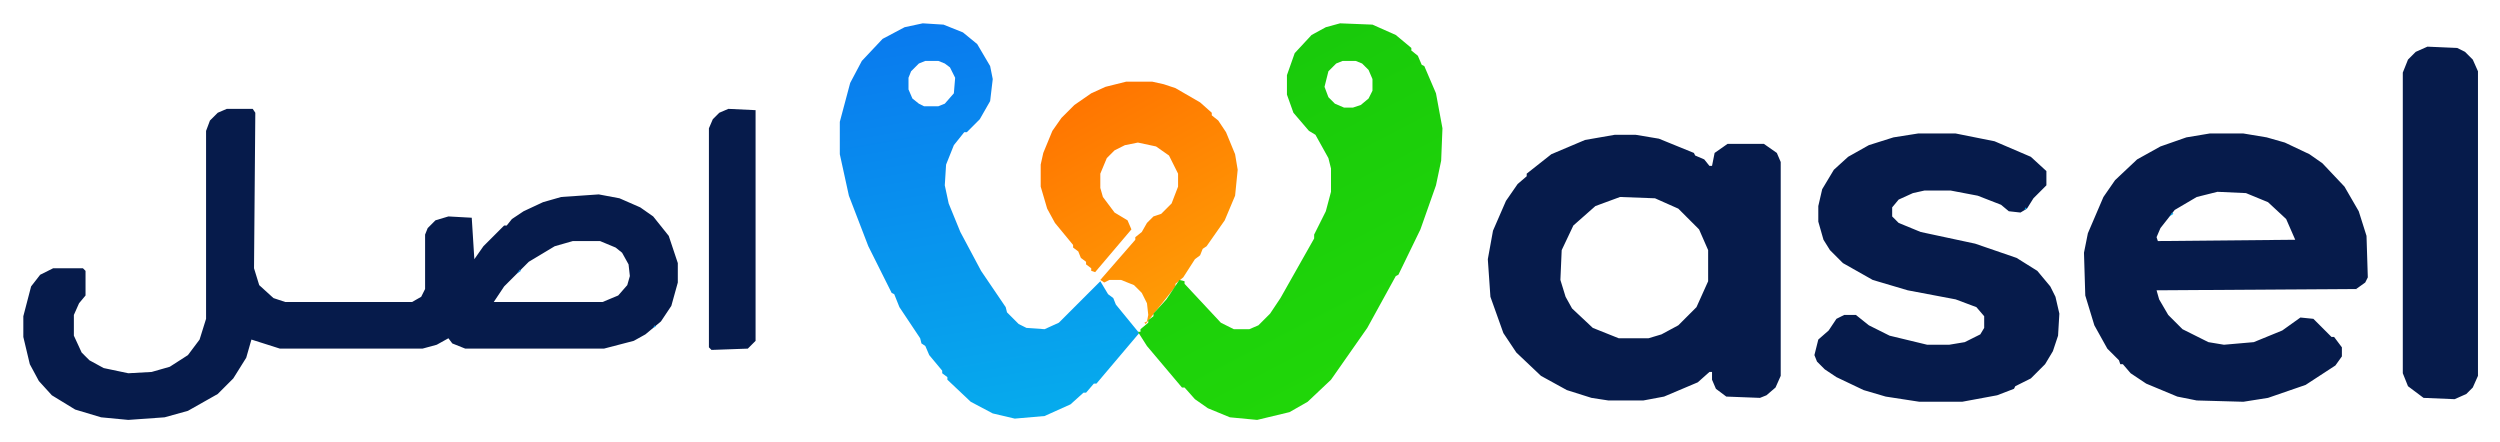
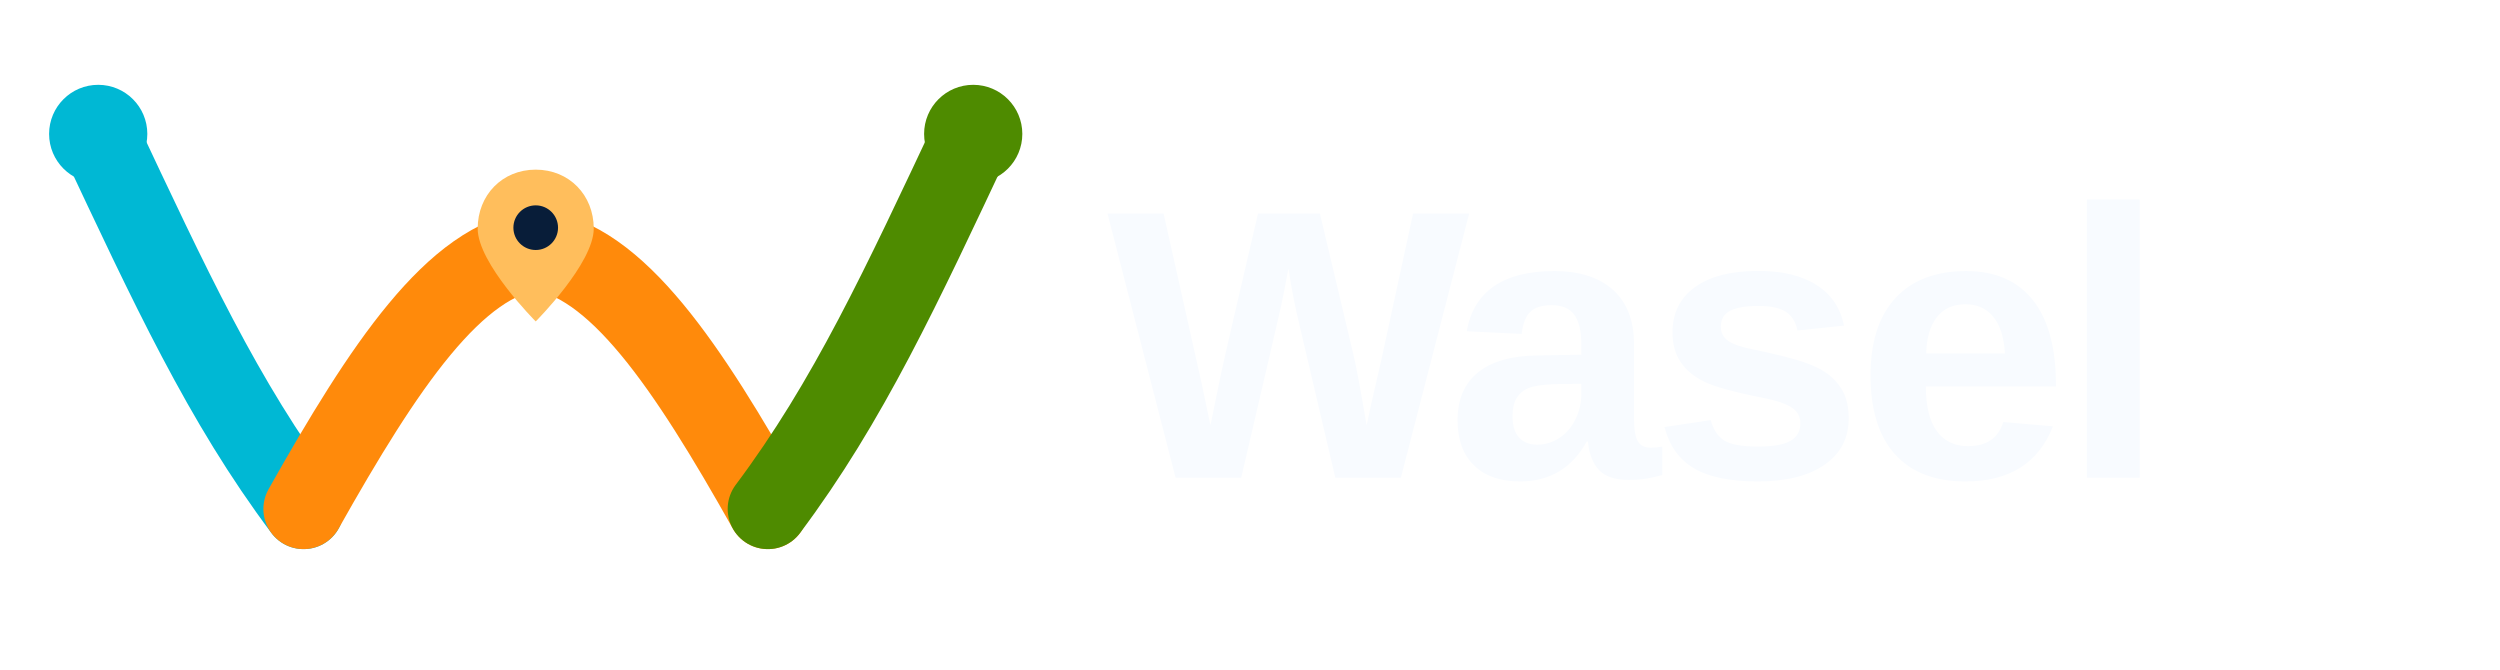
- <svg xmlns="http://www.w3.org/2000/svg" viewBox="109 152 1929 341" role="img" aria-labelledby="title desc">
-   <defs>
-     <linearGradient id="blue" x1="0" y1="0" x2="0.72" y2="1">
-       <stop stop-color="#0A72EE" />
-       <stop offset="1" stop-color="#05B9ED" />
-     </linearGradient>
-     <linearGradient id="orange" x1="0.25" y1="0" x2="0.7" y2="1">
-       <stop stop-color="#FF7300" />
-       <stop offset="1" stop-color="#FF9F06" />
-     </linearGradient>
-     <linearGradient id="green" x1="0.35" y1="0" x2="0.75" y2="1">
-       <stop stop-color="#18C80B" />
-       <stop offset="1" stop-color="#21D809" />
-     </linearGradient>
-   </defs>
-   <path fill="#061B4B" fill-rule="evenodd" d="M 1982 188 L 2005 189 L 2011 192 L 2017 198 L 2021 207 L 2021 442 L 2017 451 L 2012 456 L 2003 460 L 1979 459 L 1967 450 L 1963 440 L 1963 208 L 1967 198 L 1973 192 Z M 284 236 L 304 236 L 306 239 L 305 359 L 309 372 L 320 382 L 329 385 L 427 385 L 434 381 L 437 375 L 437 333 L 439 328 L 445 322 L 455 319 L 473 320 L 475 352 L 482 342 L 498 326 L 500 326 L 504 321 L 513 315 L 528 308 L 542 304 L 571 302 L 587 305 L 603 312 L 613 319 L 625 334 L 632 355 L 632 370 L 627 388 L 619 400 L 607 410 L 598 415 L 575 421 L 468 421 L 458 417 L 455 413 L 446 418 L 435 421 L 325 421 L 303 414 L 299 428 L 289 444 L 277 456 L 254 469 L 236 474 L 208 476 L 187 474 L 167 468 L 149 457 L 139 446 L 132 433 L 127 412 L 127 396 L 133 373 L 140 364 L 150 359 L 173 359 L 175 361 L 175 380 L 170 386 L 166 395 L 166 411 L 172 424 L 178 430 L 189 436 L 208 440 L 226 439 L 240 435 L 254 426 L 263 414 L 268 398 L 268 253 L 271 245 L 277 239 Z M 671 236 L 692 237 L 692 415 L 686 421 L 658 422 L 656 420 L 656 251 L 659 244 L 664 239 Z M 1589 255 L 1618 255 L 1648 261 L 1676 273 L 1688 284 L 1688 295 L 1678 305 L 1673 313 L 1668 316 L 1659 315 L 1653 310 L 1635 303 L 1614 299 L 1594 299 L 1585 301 L 1574 306 L 1569 312 L 1569 319 L 1574 324 L 1591 331 L 1633 340 L 1665 351 L 1681 361 L 1691 373 L 1695 381 L 1698 394 L 1697 411 L 1693 423 L 1687 433 L 1676 444 L 1664 450 L 1663 452 L 1650 457 L 1623 462 L 1590 462 L 1564 458 L 1547 453 L 1526 443 L 1517 437 L 1511 431 L 1509 426 L 1512 414 L 1520 407 L 1526 398 L 1532 395 L 1541 395 L 1551 403 L 1567 411 L 1596 418 L 1613 418 L 1625 416 L 1637 410 L 1640 405 L 1640 396 L 1634 389 L 1618 383 L 1581 376 L 1554 368 L 1531 355 L 1521 345 L 1516 337 L 1512 323 L 1512 311 L 1515 298 L 1524 283 L 1535 273 L 1551 264 L 1570 258 Z M 1814 255 L 1840 255 L 1858 258 L 1872 262 L 1891 271 L 1901 278 L 1918 296 L 1929 315 L 1935 334 L 1936 366 L 1934 370 L 1927 375 L 1773 376 L 1775 383 L 1782 395 L 1793 406 L 1813 416 L 1825 418 L 1848 416 L 1870 407 L 1884 397 L 1894 398 L 1908 412 L 1910 412 L 1916 420 L 1916 427 L 1911 434 L 1888 449 L 1859 459 L 1840 462 L 1804 461 L 1789 458 L 1765 448 L 1753 440 L 1747 433 L 1745 433 L 1744 430 L 1735 421 L 1725 403 L 1718 380 L 1717 347 L 1720 332 L 1732 304 L 1741 291 L 1758 275 L 1776 265 L 1796 258 Z M 1355 256 L 1371 256 L 1389 259 L 1416 270 L 1417 272 L 1424 275 L 1428 280 L 1430 280 L 1432 270 L 1442 263 L 1470 263 L 1480 270 L 1483 277 L 1483 442 L 1479 451 L 1472 457 L 1467 459 L 1441 458 L 1433 452 L 1430 445 L 1430 439 L 1428 439 L 1419 447 L 1393 458 L 1377 461 L 1350 461 L 1337 459 L 1318 453 L 1298 442 L 1279 424 L 1269 409 L 1259 381 L 1257 352 L 1261 330 L 1271 307 L 1280 294 L 1287 288 L 1287 286 L 1306 271 L 1332 260 Z M 1820 300 L 1804 304 L 1787 314 L 1776 328 L 1773 335 L 1774 338 L 1880 337 L 1873 321 L 1859 308 L 1842 301 Z M 1359 304 L 1340 311 L 1323 326 L 1314 345 L 1313 368 L 1317 381 L 1322 390 L 1338 405 L 1358 413 L 1381 413 L 1391 410 L 1404 403 L 1418 389 L 1427 369 L 1427 345 L 1420 329 L 1404 313 L 1386 305 Z M 551 338 L 537 342 L 517 354 L 498 373 L 490 385 L 574 385 L 586 380 L 593 372 L 595 365 L 594 356 L 589 347 L 584 343 L 572 338 Z" />
-   <path fill="url(#blue)" fill-rule="evenodd" d="M 821 170 L 837 171 L 852 177 L 863 186 L 873 203 L 875 213 L 873 230 L 865 244 L 855 254 L 853 254 L 845 264 L 839 279 L 838 295 L 841 309 L 850 331 L 866 361 L 885 389 L 886 393 L 895 402 L 901 405 L 915 406 L 926 401 L 958 369 L 964 379 L 968 382 L 970 387 L 988 409 L 955 448 L 953 448 L 947 455 L 945 455 L 935 464 L 915 473 L 892 475 L 875 471 L 858 462 L 840 445 L 840 443 L 836 440 L 836 438 L 826 426 L 823 419 L 820 417 L 819 413 L 803 389 L 799 379 L 797 378 L 779 342 L 764 303 L 757 271 L 757 246 L 765 216 L 774 199 L 790 182 L 807 173 Z M 823 199 L 818 201 L 812 207 L 810 212 L 810 221 L 813 228 L 818 232 L 822 234 L 833 234 L 838 232 L 845 224 L 846 212 L 842 204 L 838 201 L 833 199 Z M 1672 312 L 1673 313 L 1671 314 Z M 1785 316 L 1786 317 L 1783 319 Z M 510 360 L 511 361 L 508 363 Z M 614 403 L 615 404 L 613 405 Z" />
-   <path fill="url(#orange)" fill-rule="evenodd" d="M 978 215 L 998 215 L 1007 217 L 1016 220 L 1035 231 L 1044 239 L 1044 241 L 1049 245 L 1055 254 L 1062 271 L 1064 283 L 1062 303 L 1054 322 L 1040 342 L 1037 344 L 1035 349 L 1031 352 L 1022 366 L 1016 371 L 1016 373 L 993 402 L 992 401 L 994 400 L 995 395 L 994 386 L 990 378 L 984 372 L 974 368 L 965 368 L 961 370 L 958 368 L 985 337 L 985 335 L 990 331 L 994 324 L 999 319 L 1005 317 L 1013 309 L 1018 296 L 1018 286 L 1011 272 L 1001 265 L 987 262 L 977 264 L 969 268 L 963 274 L 958 286 L 958 297 L 960 304 L 969 316 L 979 322 L 982 329 L 954 362 L 951 361 L 951 359 L 947 356 L 947 354 L 943 351 L 941 346 L 937 343 L 937 341 L 923 324 L 917 313 L 912 296 L 912 279 L 914 270 L 921 253 L 928 243 L 938 233 L 951 224 L 962 219 Z" />
-   <path fill="url(#green)" fill-rule="evenodd" d="M 1143 170 L 1168 171 L 1186 179 L 1198 189 L 1198 191 L 1203 195 L 1206 202 L 1208 203 L 1217 224 L 1222 251 L 1221 276 L 1217 295 L 1205 329 L 1188 364 L 1186 365 L 1164 405 L 1136 445 L 1118 462 L 1104 470 L 1079 476 L 1058 474 L 1041 467 L 1031 460 L 1023 451 L 1021 451 L 994 419 L 987 408 L 989 408 L 989 406 L 995 401 L 995 399 L 999 396 L 999 394 L 1009 383 L 1019 368 L 1023 369 L 1023 371 L 1051 401 L 1061 406 L 1073 406 L 1080 403 L 1089 394 L 1097 382 L 1123 336 L 1123 333 L 1132 315 L 1136 300 L 1136 282 L 1134 274 L 1124 256 L 1119 253 L 1107 239 L 1102 225 L 1102 210 L 1108 193 L 1121 179 L 1132 173 Z M 1145 199 L 1140 201 L 1134 207 L 1131 219 L 1134 227 L 1139 232 L 1146 235 L 1153 235 L 1159 233 L 1165 228 L 1168 222 L 1168 213 L 1165 206 L 1160 201 L 1155 199 Z" />
+ <svg xmlns="http://www.w3.org/2000/svg" viewBox="0 0 560 150" role="img" aria-label="Wasel">
+   <g>
+     <path d="M22,30 C38,64 50,90 68,114" fill="none" stroke="#00B8D4" stroke-width="18" stroke-linecap="round" />
+     <path d="M68,114 C86,82 102,58 120,56 C138,58 154,82 172,114" fill="none" stroke="#FF8A0B" stroke-width="18" stroke-linecap="round" />
+     <path d="M172,114 C190,90 202,64 218,30" fill="none" stroke="#4E8B00" stroke-width="18" stroke-linecap="round" />
+     <circle cx="22" cy="30" r="11" fill="#00B8D4" />
+     <circle cx="218" cy="30" r="11" fill="#4E8B00" />
+     <path d="M120,38 C127.5,38 133,43.7 133,51.2 C133,59 120,72 120,72 C120,72 107,59 107,51.2 C107,43.7 112.5,38 120,38 Z" fill="#FFBE5C" />
+     <circle cx="120" cy="51" r="5" fill="#081D39" />
+   </g>
+   <text x="248" y="107" font-family="Plus Jakarta Sans, 'Segoe UI', Arial, sans-serif" font-weight="800" font-size="86" letter-spacing="-2" fill="#F8FBFF">Wasel</text>
</svg>
